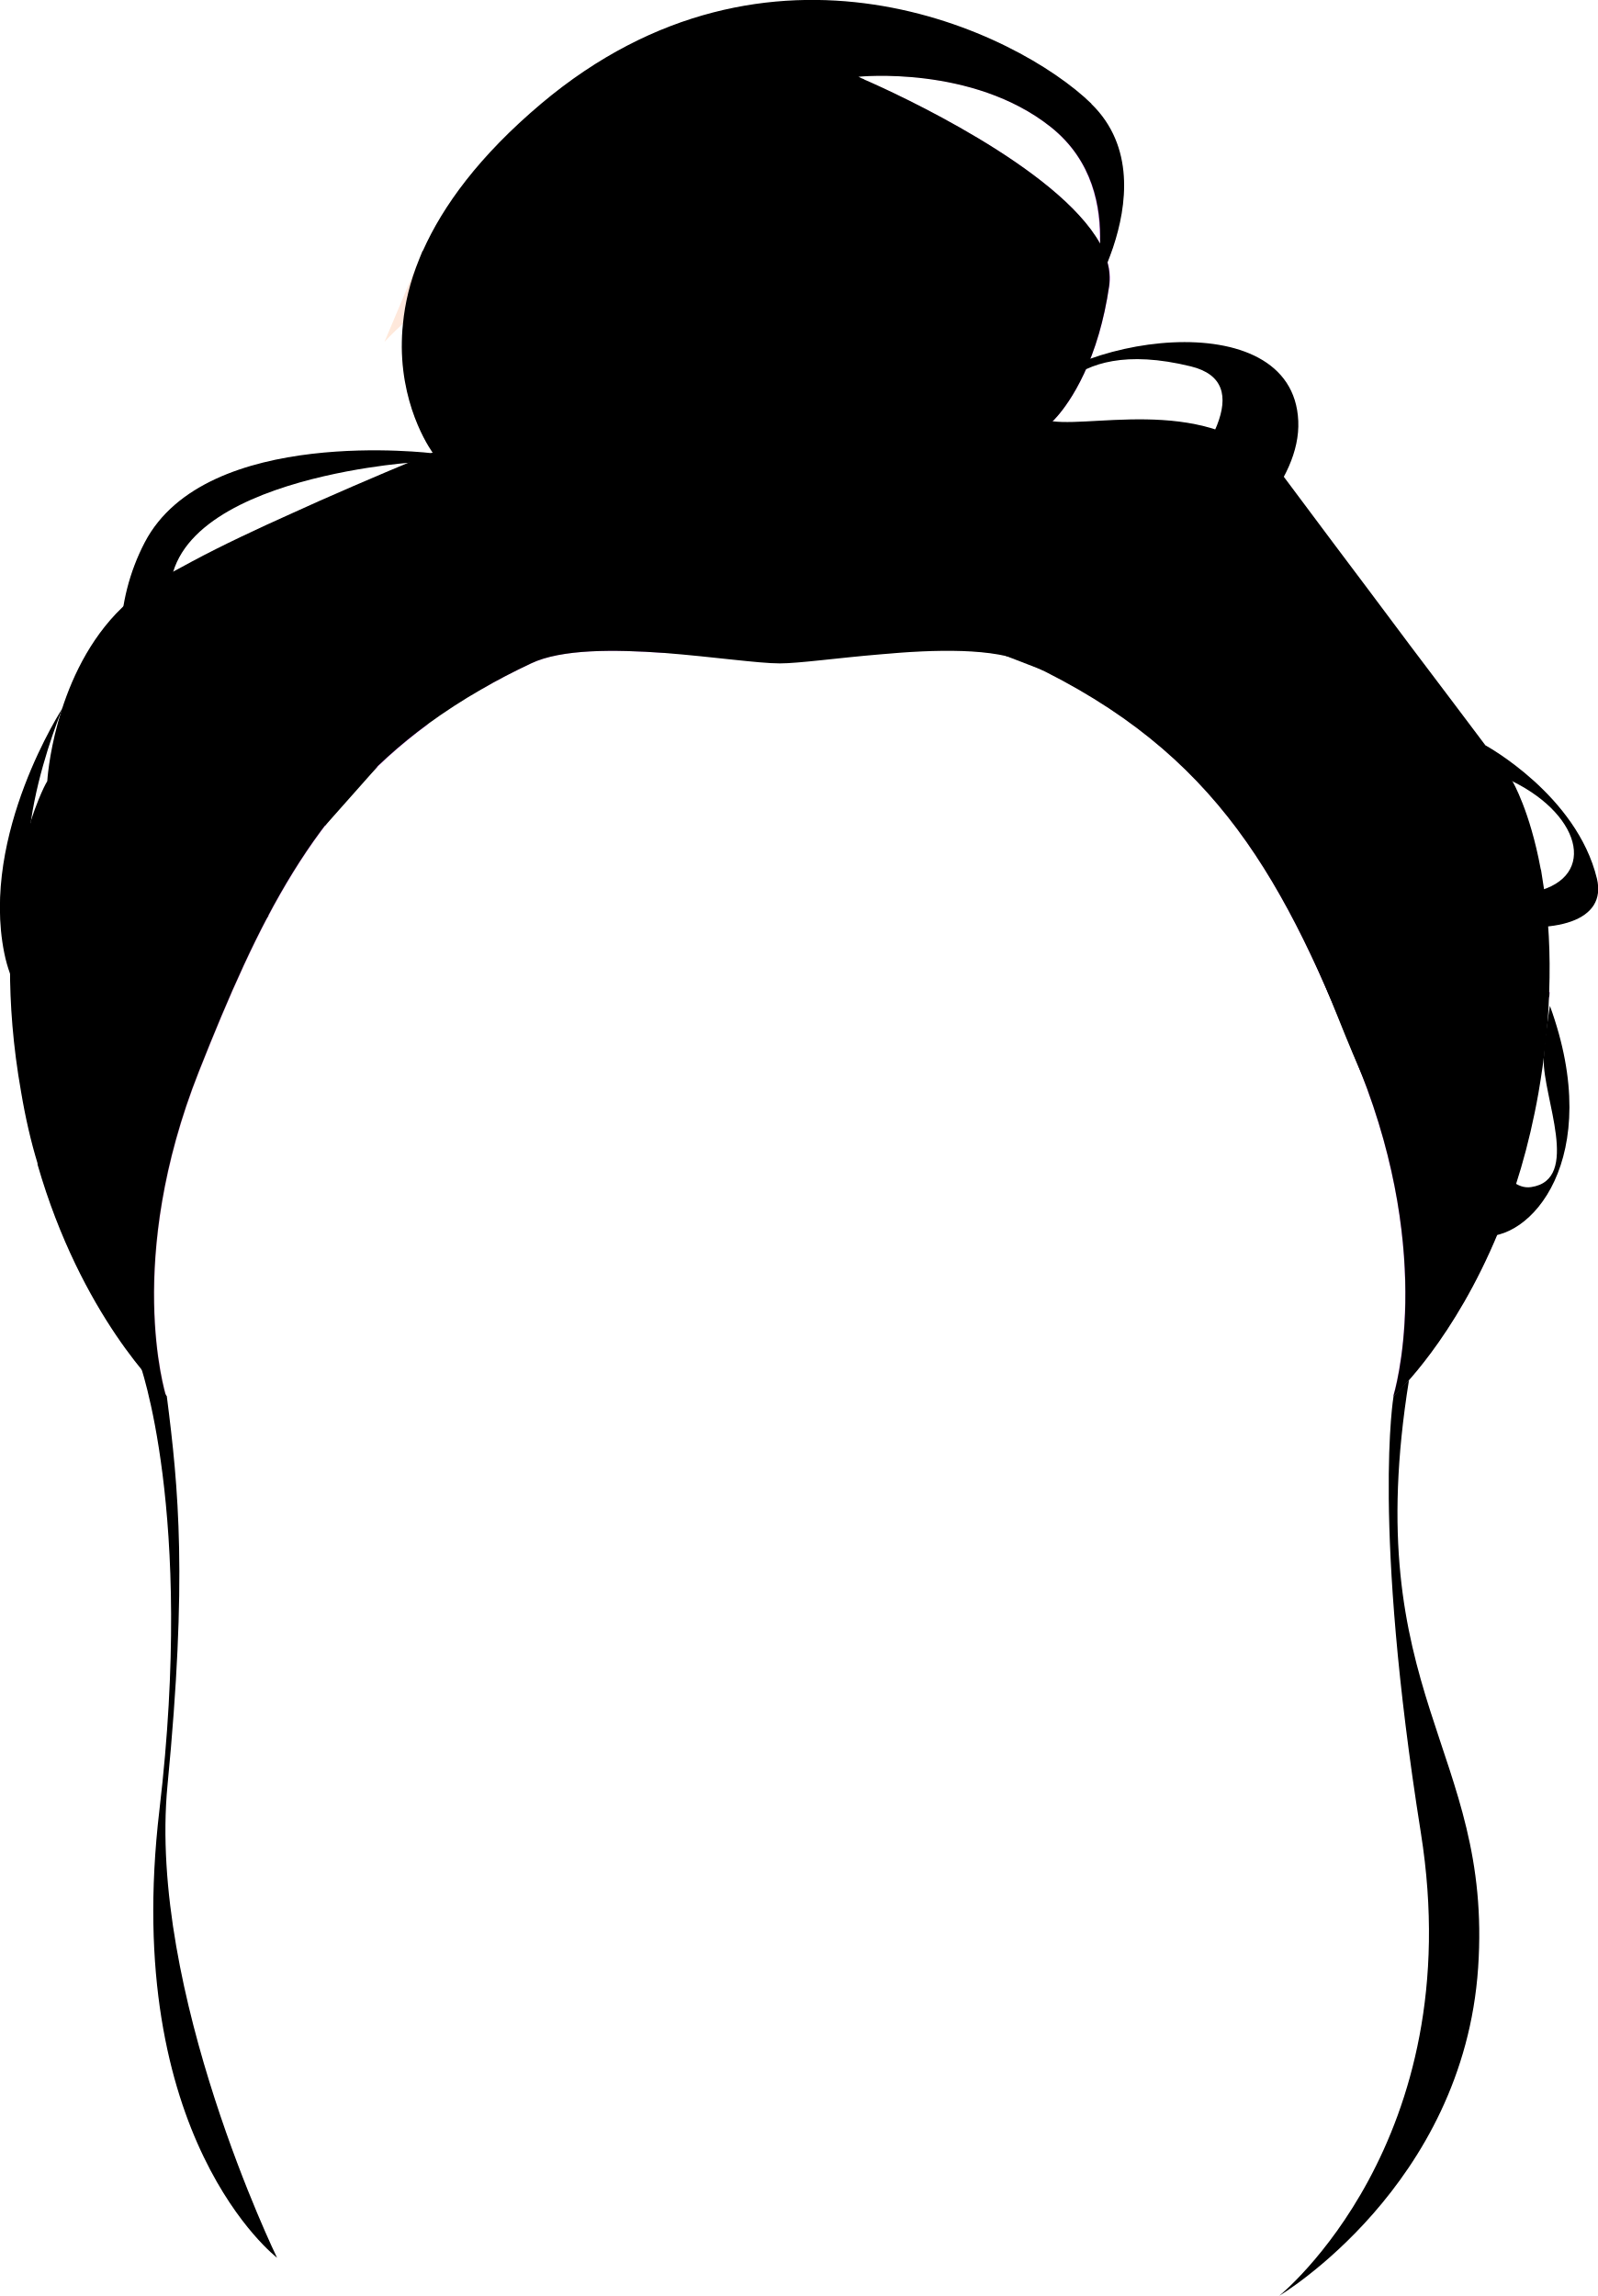
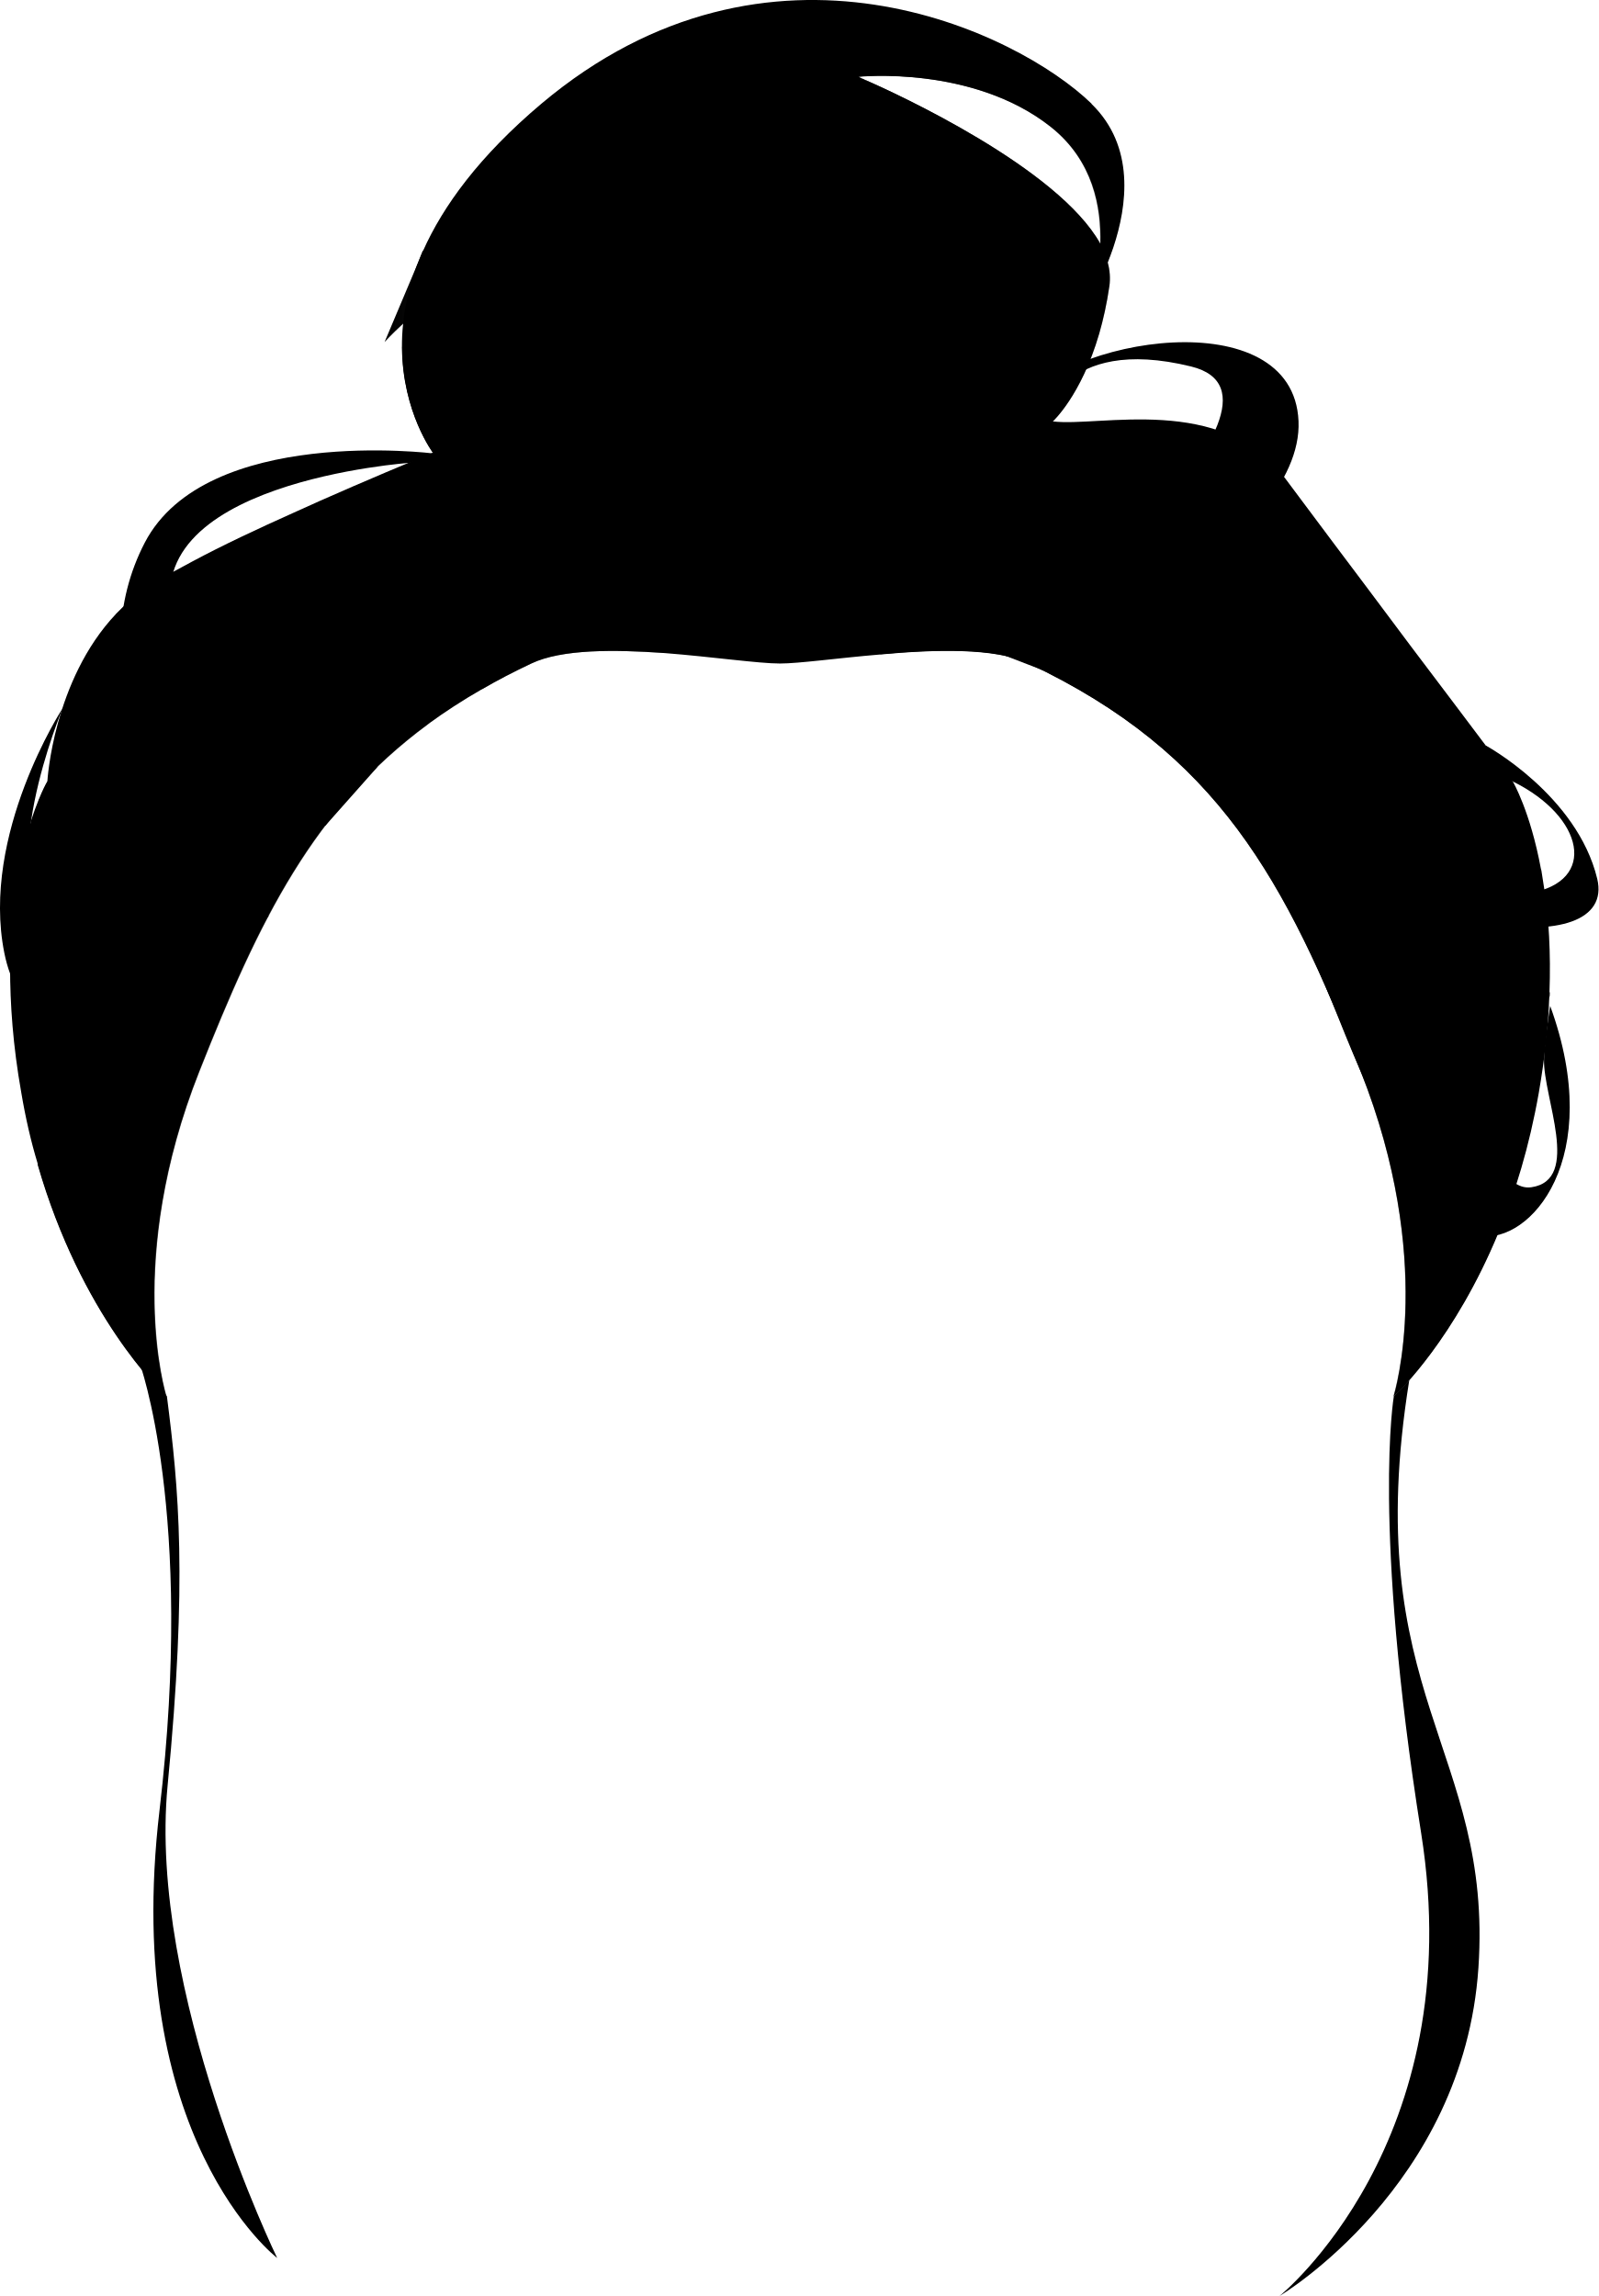
- <svg xmlns="http://www.w3.org/2000/svg" xmlns:xlink="http://www.w3.org/1999/xlink" viewBox="0 0 67.25 96.63">
+ <svg xmlns="http://www.w3.org/2000/svg" xmlns:xlink="http://www.w3.org/1999/xlink" viewBox="-0.004 -0.003 67.268 96.623">
  <defs>
    <linearGradient id="e" x1="16.18" y1="12.32" x2="46.26" y2="12.32" gradientUnits="userSpaceOnUse">
-       <stop offset="0" stop-color="#ffeadb" />
-       <stop offset="0.99" stop-color="#d177f4" />
+       <stop offset="0" style="stop-color: currentColor;" />
+       <stop offset="0.99" style="stop-color: rgb(178, 178, 178);" />
    </linearGradient>
    <linearGradient id="f" x1="33.14" y1="8.25" x2="46.86" y2="8.25" xlink:href="#e" />
    <linearGradient id="h" x1=".35" y1="42.16" x2="18.03" y2="42.16" xlink:href="#e" />
    <linearGradient id="i" x1="7.62" y1="21.76" x2="27.97" y2="21.76" xlink:href="#e" />
    <linearGradient id="j" x1="37.06" y1="37.98" x2="65.23" y2="37.98" xlink:href="#e" />
  </defs>
  <g style="isolation:isolate;" transform="matrix(1, 0, 0, 1, 1.4210854715202004e-14, 0)">
    <g id="b">
      <g id="c">
-         <path d="M45.93,4.36c-3.12-3.03-13.55-8.08-23.15,0-2.62,2.21-4.14,4.31-4.98,6.19l-.02.02-.13.32c-.4.98-.61,1.89-.69,2.73-.04.35-.05.68-.05.99.02,2.75,1.32,4.47,1.32,4.47l26.06-1.34s1.2-1.08,1.96-3.7c.17-.59.32-1.25.43-2.01.04-.32.02-.65-.07-.98.08-.2.16-.42.24-.65.58-1.74.92-4.24-.92-6.03ZM36.37,3.34s-.08-.04-.12-.05c-.04-.03-.09-.04-.12-.06,0,0,4.8-.5,8.09,2.11,1.79,1.42,2.13,3.4,2.08,4.91-1.78-3.19-8.56-6.31-9.92-6.9Z" style="stroke-width: 0px; fill: fillColor;" />
+         <path d="M45.93,4.36c-3.12-3.03-13.55-8.08-23.15,0-2.62,2.21-4.14,4.31-4.98,6.19l-.02.02-.13.32c-.4.98-.61,1.89-.69,2.73-.04.35-.05.68-.05.99.02,2.75,1.32,4.47,1.32,4.47l26.06-1.34s1.2-1.08,1.96-3.7c.17-.59.32-1.25.43-2.01.04-.32.02-.65-.07-.98.08-.2.16-.42.24-.65.58-1.74.92-4.24-.92-6.03ZM36.37,3.34s-.08-.04-.12-.05c-.04-.03-.09-.04-.12-.06,0,0,4.8-.5,8.09,2.11,1.79,1.42,2.13,3.4,2.08,4.91-1.78-3.19-8.56-6.31-9.92-6.9Z" style="stroke-width: 0px;" />
        <path d="M46.26,14.03c-.76,2.62-1.96,3.7-1.96,3.7l-26.06,1.34s-1.31-1.71-1.32-4.47c1.47-1.89,5.3-5.63,12.6-5.7,9.16-.08,14.77,3.82,15.46,4.32-.7-.63-6.55-5.66-14.11-5.87-6.41-.19-11.91,4.38-13.9,6.26-.52.48-.79.78-.79.78l1.48-3.51.13-.32.02-.02c.31-.32,5.91-5.83,14.73-4.89,9.1.97,13.72,8.36,13.72,8.36Z" style="fill:url(#e); mix-blend-mode:multiply; stroke-width:0px;" />
        <path d="M46.62,11.04c.09.33.12.66.07.98-.11.76-.26,1.42-.43,2.01-.6-4.6-8.13-9.76-9.9-10.69,1.37.6,8.15,3.71,9.92,6.9.05-1.51-.29-3.49-2.08-4.91-3.29-2.6-8.09-2.11-8.09-2.11-1.14-.46-2.99-.37-2.99-.37,0,0,6.23-1.23,10.06.68,3.83,1.89,3.1,6.73,3.1,6.73l.56.13c-.08.23-.16.44-.24.65Z" style="fill:url(#f); mix-blend-mode:multiply; stroke-width:0px;" />
-         <path d="M65.21,41.79s0,.02,0,.03c0,0,0,.02,0,.02,0,.04,0,.09-.02.15-.04,1.21-.19,2.55-.44,4-.4,2.27-1,4.22-1.69,5.87h0c-1.84,4.46-4.21,6.73-4.42,6.91.05-.18,1.76-5.76-1.38-13.68-3.19-8.06-5.98-13.39-13.98-17.17-1.4-.67-3.95-.59-6.24-.38h0c-1.79.15-3.42.38-4.22.38-.9,0-2.83-.28-4.86-.44-2.11-.15-4.33-.17-5.61.44-.74.35-1.42.7-2.07,1.08-.82.47-1.57.96-2.27,1.47-4.83,3.55-7.11,8.23-9.64,14.62-3.14,7.93-1.43,13.51-1.38,13.68-.24-.22-3.58-3.41-5.41-9.76h0s0-.02,0-.02h0v-.03c-.28-.92-.51-1.92-.69-2.99-.35-1.97-.47-3.73-.47-5.26v-.04c0-2.74.45-4.76.87-6.06,0-.02,0-.04,0-.04.12-.36.23-.67.33-.91.17-.42.3-.67.35-.75l.02-.04s.24-4.24,2.89-7.04l.3-.3c.38-.36.81-.69,1.28-.99.35-.21.74-.44,1.16-.66l.48-.26c1.25-.67,2.74-1.37,4.26-2.05l1.11-.5h0c3.73-1.65,7.41-3.11,8.3-3.47.21-.09.42-.21.63-.39.91-.7,1.84-2.02,3.04-2.84,0,0,.02,0,.02,0,.51-.35,1.07-.6,1.69-.69,2.43-.34,5.68,1.77,5.68,1.77,0,0,2.51.08,4.94.42,1.87.26,3.57.78,4.95,1.3l.06.03c.4.14.76.28,1.1.43.12.04.26.08.42.1,1.96.25,7.11-1.19,9.78,2.4l.56.75c1,1.34,1.98,2.65,2.9,3.87l1.81,2.42c1.31,1.73,2.4,3.18,3.16,4.19l1.15,1.53s.73,1.24,1.18,3.67c0,.03.02.05.02.07l.12.77c.19,1.22.28,2.67.22,4.37Z" style="stroke-width: 0px; fill: fillColor;" />
+         <path d="M65.21,41.79s0,.02,0,.03c0,0,0,.02,0,.02,0,.04,0,.09-.02.15-.04,1.21-.19,2.55-.44,4-.4,2.27-1,4.22-1.69,5.87h0c-1.84,4.46-4.21,6.73-4.42,6.91.05-.18,1.76-5.76-1.38-13.68-3.19-8.06-5.98-13.39-13.98-17.17-1.4-.67-3.95-.59-6.24-.38h0c-1.79.15-3.42.38-4.22.38-.9,0-2.83-.28-4.86-.44-2.11-.15-4.33-.17-5.61.44-.74.35-1.42.7-2.07,1.08-.82.47-1.57.96-2.27,1.47-4.83,3.55-7.11,8.23-9.64,14.62-3.14,7.93-1.43,13.51-1.38,13.68-.24-.22-3.58-3.41-5.41-9.76h0s0-.02,0-.02h0v-.03c-.28-.92-.51-1.92-.69-2.99-.35-1.97-.47-3.73-.47-5.26v-.04c0-2.74.45-4.76.87-6.06,0-.02,0-.04,0-.04.12-.36.23-.67.33-.91.17-.42.3-.67.35-.75l.02-.04s.24-4.24,2.89-7.04l.3-.3c.38-.36.81-.69,1.28-.99.35-.21.74-.44,1.16-.66l.48-.26c1.25-.67,2.74-1.37,4.26-2.05l1.11-.5h0c3.73-1.65,7.41-3.11,8.3-3.47.21-.09.42-.21.63-.39.91-.7,1.84-2.02,3.04-2.84,0,0,.02,0,.02,0,.51-.35,1.07-.6,1.69-.69,2.43-.34,5.68,1.77,5.68,1.77,0,0,2.51.08,4.94.42,1.87.26,3.57.78,4.95,1.3l.06.03c.4.14.76.28,1.1.43.12.04.26.08.42.1,1.96.25,7.11-1.19,9.78,2.4l.56.75c1,1.34,1.98,2.65,2.9,3.87l1.81,2.42c1.31,1.73,2.4,3.18,3.16,4.19l1.15,1.53s.73,1.24,1.18,3.67c0,.03.02.05.02.07l.12.77c.19,1.22.28,2.67.22,4.37Z" style="stroke-width: 0px;" />
        <path d="M18.03,30.47c-4.83,3.55-7.11,8.23-9.64,14.62-3.14,7.93-1.43,13.51-1.38,13.68-.24-.22-3.58-3.41-5.41-9.76v-.02s0-.03,0-.03c0,0,0,0,0,.03.1.26,1,2.6,2.57,2.01,1.67-.63,5.46-9.74,5.46-9.74,0,0-3.62,3.45-6.23,2.91-1.65-.34-2.54-2.17-2.97-3.46-.03-.08-.05-.16-.07-.23.03.06.05.13.07.2.48,1.19,1.55,2.75,3.93,2.68,3.68-.12,6.55-4.79,6.7-5.05-.23.15-4.71,3.13-7.74,1.85-2.96-1.25-2.11-5.14-2.02-5.54-.05.46-.52,4.77,2.77,5.04,3.34.28,8.57-4.13,8.98-4.5-.36.19-4.8,2.39-7.98,1.88-3.32-.53-3.44-3.37-3.44-3.37l.35-.75.02-.04s-.37,3.17,3.28,3.32c3.65.15,7.46-1.48,7.46-1.48-3.06,0-6.48-1.08-7.38-3.58-.9-2.5-.47-5.3-.47-5.3l.3-.3s1.35,6.1,5.54,6.83c2.46.44,5.35-.83,7.3-1.93Z" style="fill:url(#h); mix-blend-mode:multiply; stroke-width:0px;" />
        <path d="M27.97,27.48c-2.11-.15-4.33-.17-5.61.44-.74.35-1.42.7-2.07,1.08-.38.04-6.72.55-9.6-.85-2.97-1.46-3.07-4.22-3.07-4.22l.48-.26s-.36,3.67,3.91,4.3c4.26.63,9.12-.68,9.12-.68,0,0-4.49-.05-6.79-1.2-2.3-1.16-1.98-4.48-1.98-4.48l1.11-.5c-.12.2-1.88,3.01,1.21,4.69,3.2,1.74,11.44.56,11.44.56-2.64-4.54-3.71-9.11-3.71-9.11,1.67-2.11,2.9-2.77,3.04-2.84,0,0,.02,0,.02,0-2.45,4.66,2.3,12.75,2.51,13.08Z" style="fill:url(#i); mix-blend-mode:multiply; stroke-width:0px;" />
        <path d="M65.23,41.74s0,.04-.02.09c0,.04,0,.09-.02.15-.19,1.04-1.08,4.97-3.76,2.83-2.97-2.37-5.76-5.94-5.93-6.16,1.73,3.72,2.96,9,2.96,9,1.34,3.61,3.6,4.15,4.59,4.2-1.84,4.46-4.21,6.73-4.42,6.91.05-.18,1.76-5.76-1.38-13.68-3.19-8.06-5.98-13.39-13.98-17.17-1.4-.67-3.95-.59-6.24-.38,5.81-4.56,5.66-10.34,5.66-10.34l.06.03,1.52.52h0c.68,8.83-4.59,8.85-4.59,8.85,0,0,2.4.47,6.31-1.17,3.92-1.64,8.07-5.27,8.07-5.27l.56.75c-.6,3.98-8.37,7.32-8.37,7.32l3.83,1.24c8.17-1.16,7.44-4.69,7.44-4.69l1.81,2.42c-1.26,2.4-8.48,3.74-8.48,3.74,9.07,3.54,11.64.45,11.64.45l1.15,1.53c-3.48,1.31-11.93.04-11.93.04,7.84,4.3,12.86,3.66,13.11,3.63h0v.07s.13.77.13.77c-4.12,2-12.54-3.59-12.54-3.59,0,0,5.35,8.89,8.72,9.54,2.99.6,3.87-1.16,4.03-1.55,0,0,0-.02,0-.03,0-.03.02-.04.02-.04Z" style="fill:url(#j); mix-blend-mode:multiply; stroke-width:0px;" />
        <path d="M43.9,28.21s10.96-5.39,10.74-10.49c-.22-5.11-9.92-3.54-11.92-.53l1.17.45s.73-3.57,6.23-2.22c5.5,1.35-7.8,12.18-7.8,12.18l1.58.61Z" style="stroke-width: 0px; fill: fillColor; mix-blend-mode: multiply;" />
        <path d="M13.78,33.62s-4.38-1.22-6.4-7.28,9.91-6.87,9.91-6.87l.95-.39s-9.57-1.2-12.15,3.75c-2.58,4.95-.33,12.08,7.6,11.91l2.21-2.49-2.13,1.37Z" style="stroke-width: 0px; fill: fillColor; mix-blend-mode: multiply;" />
        <path d="M50.88,33.42s8.61,5,13.49,4.16c2.87-.49,2.29-3.21-.7-4.69-1.36-.67-1.15-1.52-1.15-1.52,0,0,3.84,2.09,4.69,5.61.84,3.52-8.33,2.61-16.32-3.56Z" style="stroke-width: 0px; fill: fillColor; mix-blend-mode: multiply;" />
        <path d="M53.84,37.59s.98,1.48,2.49,5.27c1.51,3.8,3.8,8.81,5.93,9.15s5.31-3.26,2.97-9.68c0,0-.24,1.48-.26,2.24-.04,1.61,1.58,5.08-.53,5.39-2.33.34-3.04-8.22-10.61-12.37Z" style="stroke-width: 0px; fill: fillColor; mix-blend-mode: multiply;" />
        <path d="M11.3,38.53s-6.11,2.89-8.93.74c-2.82-2.15.27-9.48.27-9.48,0,0-3.47,5.31-2.46,10.32,1.01,5.01,6.87,4.1,11.12-1.57Z" style="stroke-width: 0px; fill: fillColor; mix-blend-mode: multiply;" />
        <path d="M58.65,58.76s-.92,5.36,1.15,18.38c2.07,13.02-5.96,19.48-5.96,19.48,0,0,7.75-4.61,8.37-13.81.62-9.2-5.05-11.45-2.91-24.73l-.65.68Z" style="stroke-width: 0px; fill: fillColor;" />
        <path d="M5.86,57.32s2.33,6.3.85,18.85c-1.63,13.82,4.95,18.85,4.95,18.85,0,0-5.45-11.2-4.61-19.89s.47-12.47-.03-16.37l-1.15-1.45Z" style="stroke-width: 0px; fill: fillColor;" />
        <path d="M32.54,5.67s1.23-.56,3.58-.77c2.35-.21,5.74,2.86,5.74,2.86l.27,1.89s-4.61-4.12-9.59-3.98Z" style="fill:#ffd9bb; mix-blend-mode:soft-light; stroke-width:0px;" />
        <path d="M36.13,2.5s2.43-1.39,4.7-.92c2.27.48,2.65,2.09,2.65,2.09,0,0-2.6-1.66-7.36-1.17Z" style="fill:#ffd9bb; mix-blend-mode:soft-light; stroke-width:0px;" />
        <path d="M48.35,21.93s2.35.55,3.71-.18,3-4.09,2.02-5.36c0,0-.99.25-2.19,0,0,0-.9,3.56-3.54,5.53Z" style="fill:#ffd9bb; mix-blend-mode:soft-light; stroke-width:0px;" />
        <path d="M13.14,21.76s.44,1.6,3.55,3.2,5.39,1.76,5.39,1.76c0,0-9.3.23-8.94-4.96Z" style="fill:#ffd9bb; mix-blend-mode:soft-light; stroke-width:0px;" />
      </g>
    </g>
  </g>
</svg>
